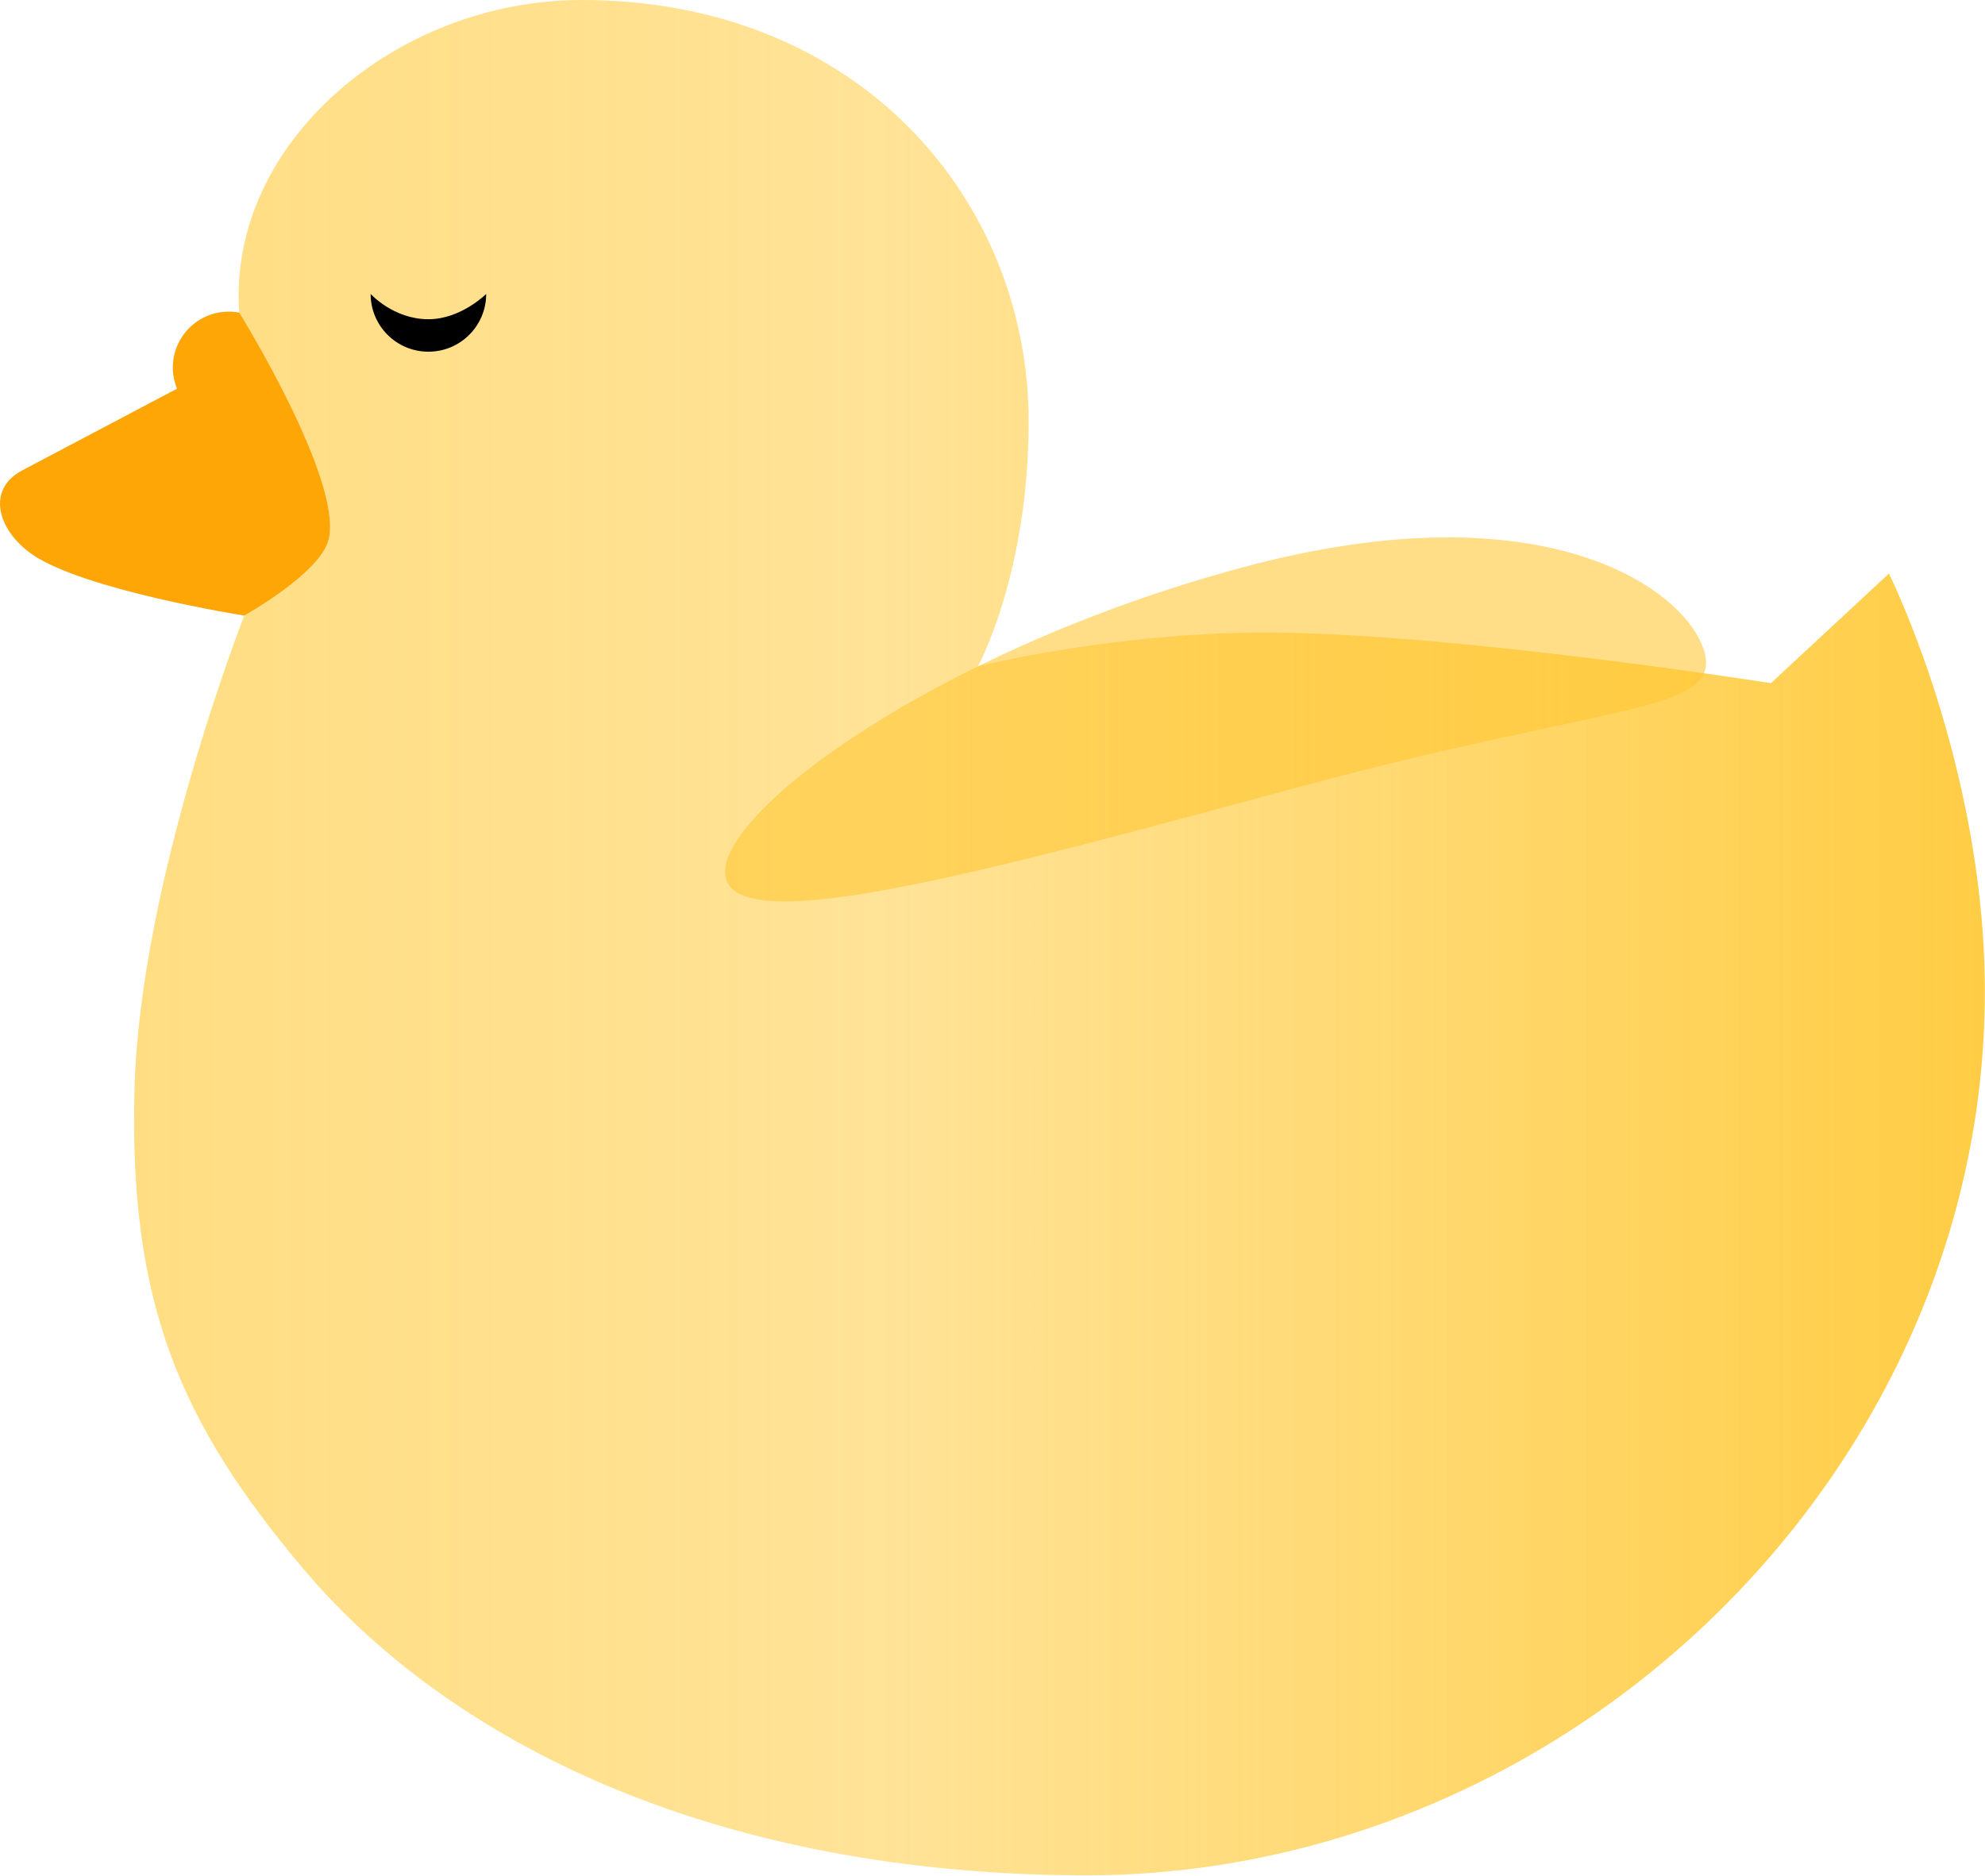
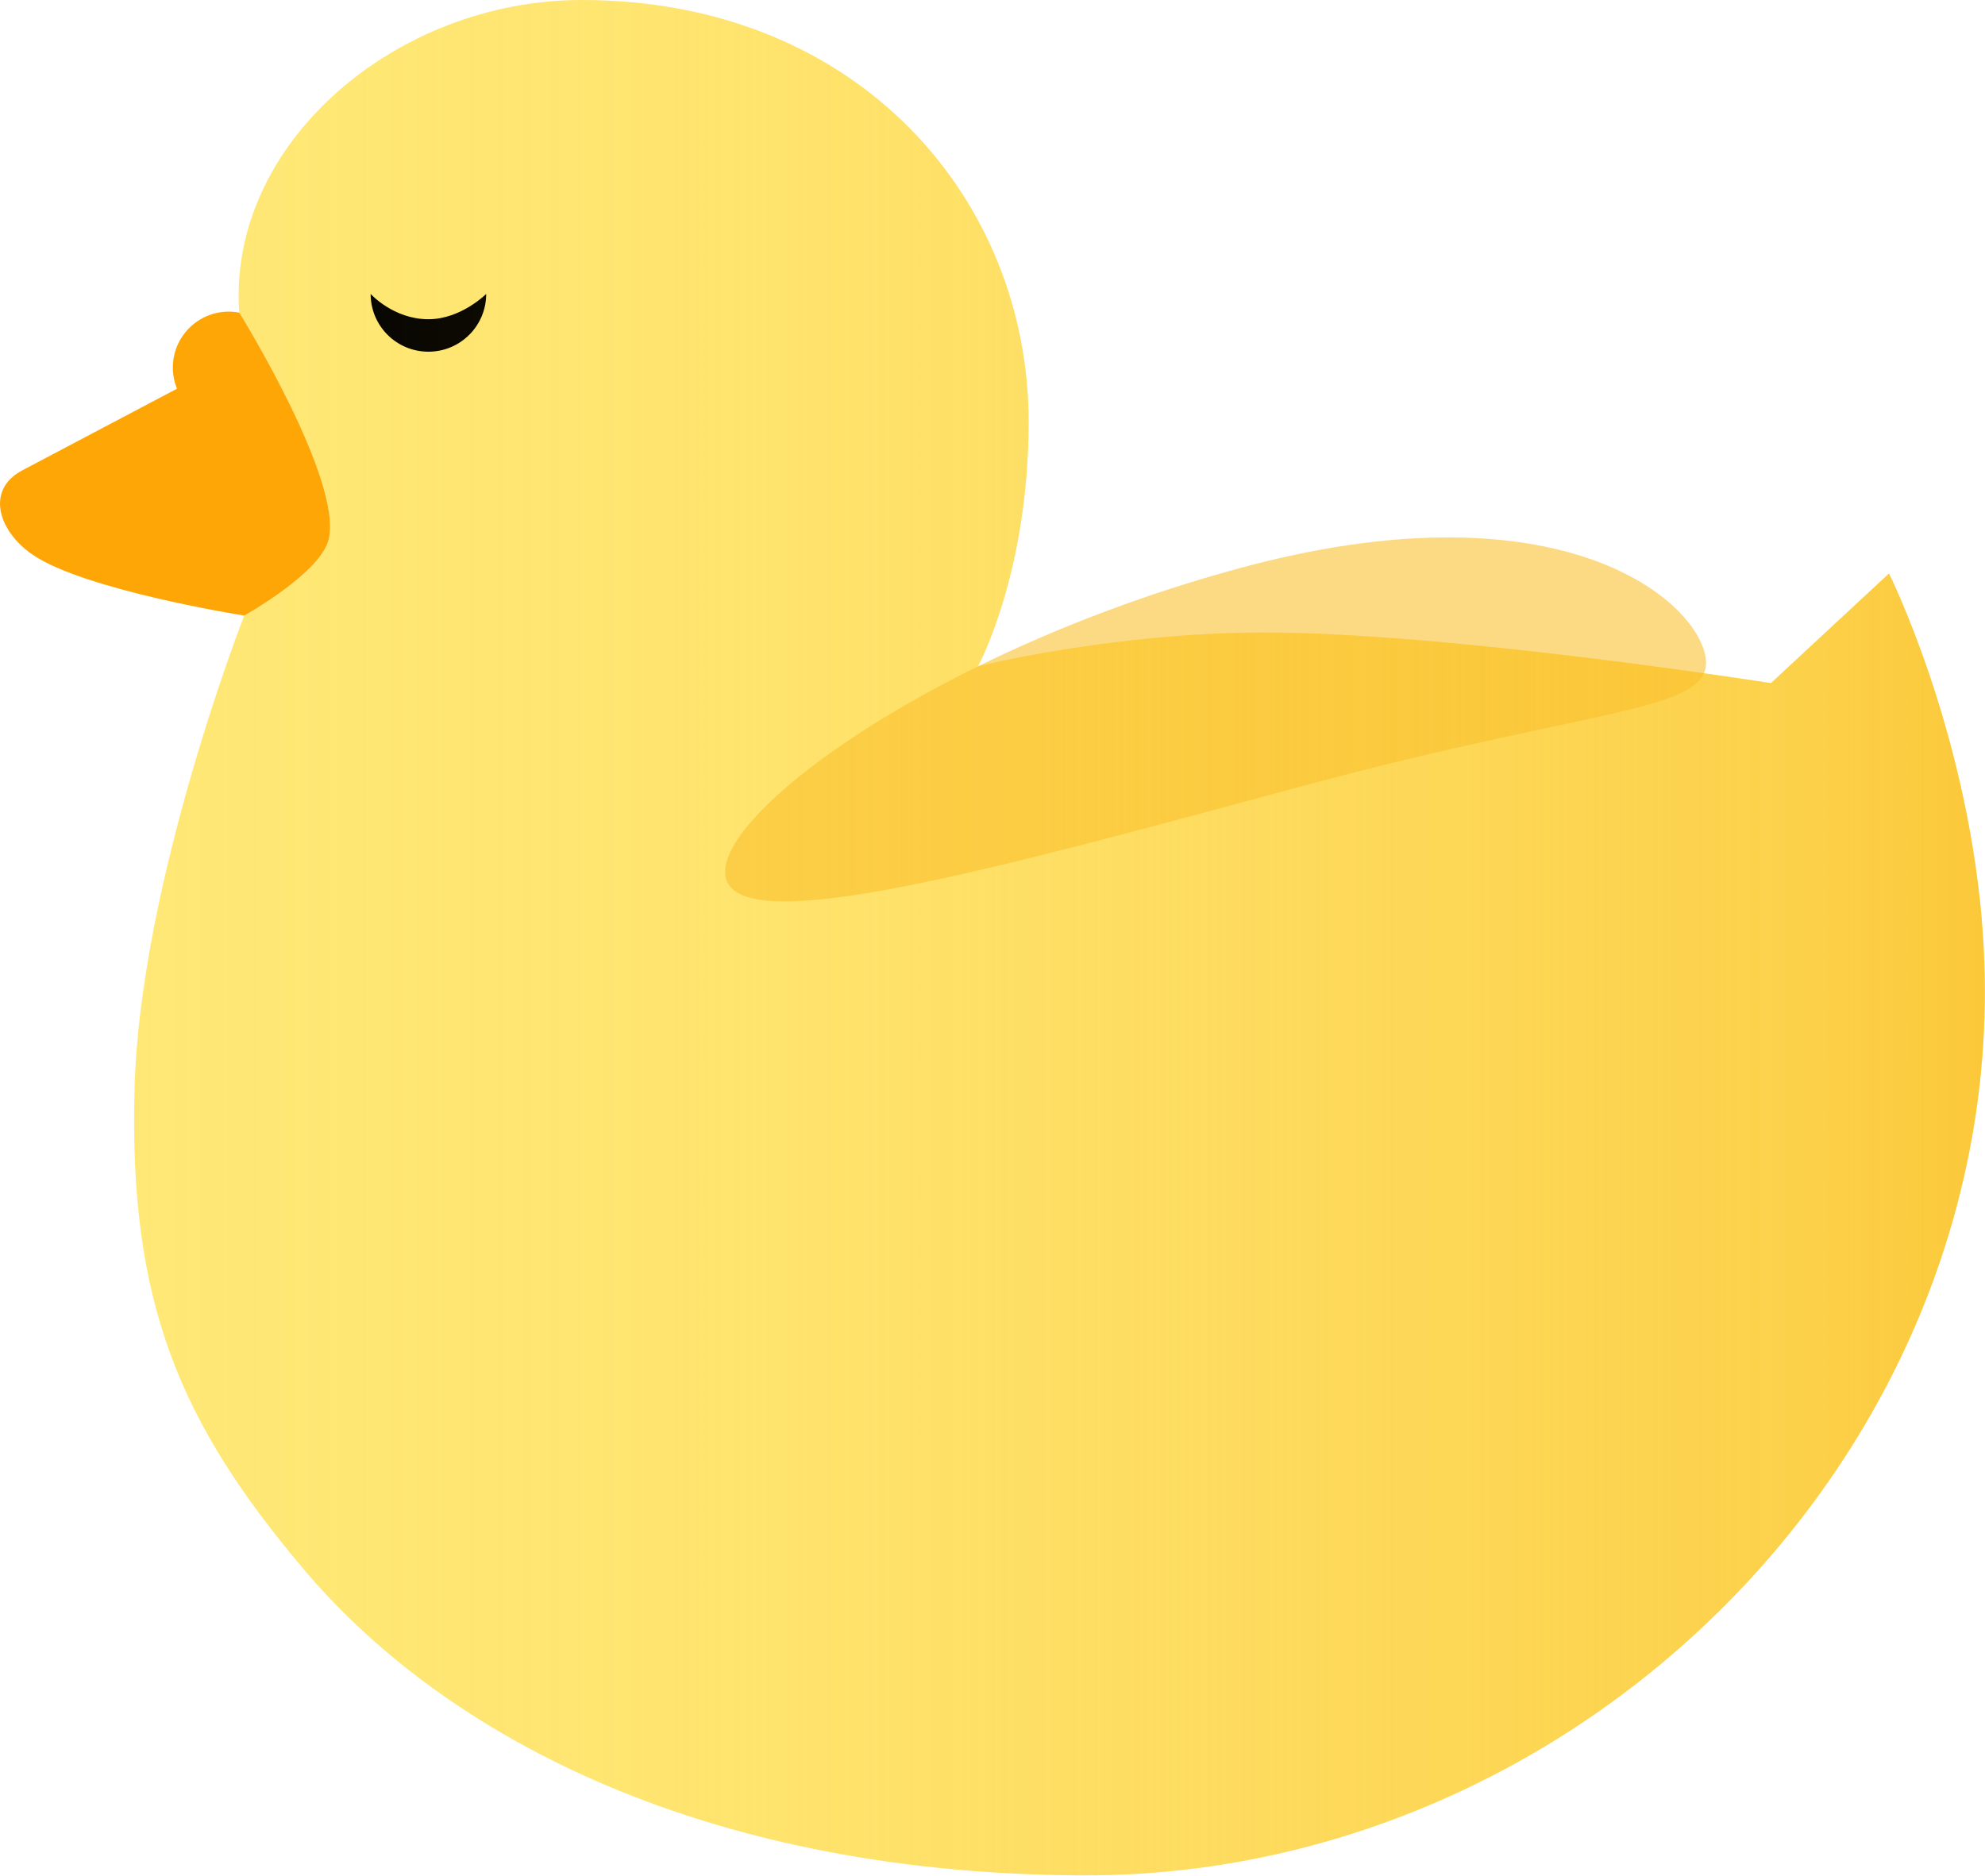
<svg xmlns="http://www.w3.org/2000/svg" id="Layer_2" data-name="Layer 2" viewBox="0 0 235.33 222.36">
  <defs>
    <style>
      .cls-1 {
-         fill: url(#linear-gradient);
+         fill: #fac02a;
+         opacity: .58;
      }

-       .cls-1, .cls-2, .cls-3, .cls-4 {
+       .cls-1, .cls-2, .cls-3, .cls-4, .cls-5 {
        stroke-width: 0px;
      }

      .cls-2 {
+         fill: url(#duck-gradient);
+       }
+ 
+       .cls-3 {
        fill: #ffa607;
      }

-       .cls-3 {
+       .cls-4 {
        fill: #000;
      }

-       .cls-4 {
-         fill: #ffc730;
-         opacity: .58;
+       .cls-5 {
+         fill: #ffe876;
      }
    </style>
-     <linearGradient id="linear-gradient" x1="15.9" y1="111.18" x2="235.33" y2="111.18" gradientUnits="userSpaceOnUse">
-       <stop offset="0" stop-color="#ffc730" stop-opacity=".6" />
-       <stop offset=".41" stop-color="rgba(255, 199, 48, .71)" stop-opacity=".71" />
-       <stop offset="1" stop-color="#ffc730" stop-opacity=".9" />
+     <linearGradient id="duck-gradient" x1="15.9" y1="111.18" x2="235.33" y2="111.18" gradientUnits="userSpaceOnUse">
+       <stop offset="0" stop-color="#fac02a" stop-opacity="0" />
+       <stop offset=".27" stop-color="rgba(250, 192, 42, .27)" stop-opacity=".27" />
+       <stop offset=".52" stop-color="rgba(250, 192, 42, .5)" stop-opacity=".5" />
+       <stop offset=".73" stop-color="rgba(250, 192, 42, .66)" stop-opacity=".66" />
+       <stop offset=".9" stop-color="rgba(250, 192, 42, .76)" stop-opacity=".76" />
+       <stop offset="1" stop-color="#fac02a" stop-opacity=".8" />
    </linearGradient>
  </defs>
  <g id="Layer_2-2" data-name="Layer 2">
-     <path class="cls-1" d="M223.95,68l-14,13s-38-6-60-6c-18.03,0-34,4-34,4,0,0,6-11,6-29C121.95,23.81,101.95,0,68.95,0,46.95,0,26.95,17,28.36,37.07c0,0,12.35,19.91,10.59,26.93-1,4-10,9-10,9,0,0-12.33,31.47-13,56-.7,25.52,5.39,39.66,20,57,16,19,46,36,91.86,36.36.77,0,1.53,0,2.29-.01,1.94-.03,3.87-.11,5.78-.24,11.97-.84,23.48-3.74,34.15-8.32,9.13-3.92,17.66-9.07,25.33-15.23,26.31-21.11,42.67-54.04,39.58-89.55-2-23-11-41-11-41Z" />
-     <path class="cls-3" d="M57.64,34.85c0,3.78-3.06,6.85-6.85,6.85s-6.85-3.06-6.85-6.85c0,0,2.7,3,6.85,3,3.86,0,6.85-3,6.85-3Z" />
-     <path class="cls-2" d="M28.36,37.07c-.4-.08-.82-.12-1.24-.12-3.66,0-6.63,2.97-6.63,6.63,0,.89.18,1.73.49,2.51L2.64,55.77c-4.35,2.3-2.87,7.16,1.17,9.96,6.15,4.26,25.15,7.26,25.15,7.26,0,0,9-5,10-9,1.75-7.02-10.59-26.93-10.59-26.93Z" />
-     <path class="cls-4" d="M202.08,77.34c-1.94-7.16-18.51-19.89-55.02-10-36.52,9.88-62.94,29.65-61,36.82,1.94,7.16,31.5-.99,68.02-10.87,36.52-9.88,49.94-8.77,48-15.94Z" />
+     <path class="cls-5" d="M223.95,68l-14,13s-38-6-60-6c-18.03,0-34,4-34,4,0,0,6-11,6-29C121.95,23.81,101.95,0,68.95,0,46.95,0,26.95,17,28.36,37.07c0,0,12.35,19.91,10.59,26.93-1,4-10,9-10,9,0,0-12.33,31.47-13,56-.7,25.52,5.39,39.66,20,57,16,19,46,36,91.86,36.36.77,0,1.53,0,2.29-.01,1.94-.03,3.87-.11,5.78-.24,11.97-.84,23.48-3.74,34.15-8.32,9.13-3.92,17.66-9.07,25.33-15.23,26.31-21.11,42.67-54.04,39.58-89.55-2-23-11-41-11-41Z" />
+     <path class="cls-4" d="M57.64,34.85c0,3.78-3.06,6.85-6.85,6.85s-6.85-3.06-6.85-6.85c0,0,2.7,3,6.85,3,3.86,0,6.85-3,6.85-3Z" />
+     <path class="cls-3" d="M28.36,37.07c-.4-.08-.82-.12-1.24-.12-3.66,0-6.63,2.97-6.63,6.63,0,.89.18,1.73.49,2.51L2.64,55.77c-4.35,2.3-2.87,7.16,1.17,9.96,6.15,4.26,25.15,7.26,25.15,7.26,0,0,9-5,10-9,1.75-7.02-10.59-26.93-10.59-26.93Z" />
+     <path class="cls-1" d="M202.08,77.34c-1.94-7.16-18.51-19.89-55.02-10-36.52,9.88-62.94,29.65-61,36.82,1.94,7.16,31.5-.99,68.02-10.87,36.52-9.88,49.94-8.77,48-15.94Z" />
+     <path class="cls-2" d="M234.95,109c-2-23-11-41-11-41l-14,13s-38-6-60-6c-18.03,0-34,4-34,4,0,0,6-11,6-29C121.95,23.81,101.95,0,68.95,0,46.95,0,26.95,17,28.36,37.07c0,0,12.35,19.91,10.59,26.93-1,4-10,9-10,9,0,0-12.33,31.47-13,56-.7,25.52,5.39,39.66,20,57,16,19,46,36,91.86,36.36.77,0,1.53,0,2.29-.01,1.94-.03,3.87-.11,5.78-.24,11.97-.84,23.48-3.74,34.15-8.32,9.13-3.92,17.66-9.07,25.33-15.23,26.31-21.11,42.67-54.04,39.58-89.55Z" />
  </g>
</svg>
